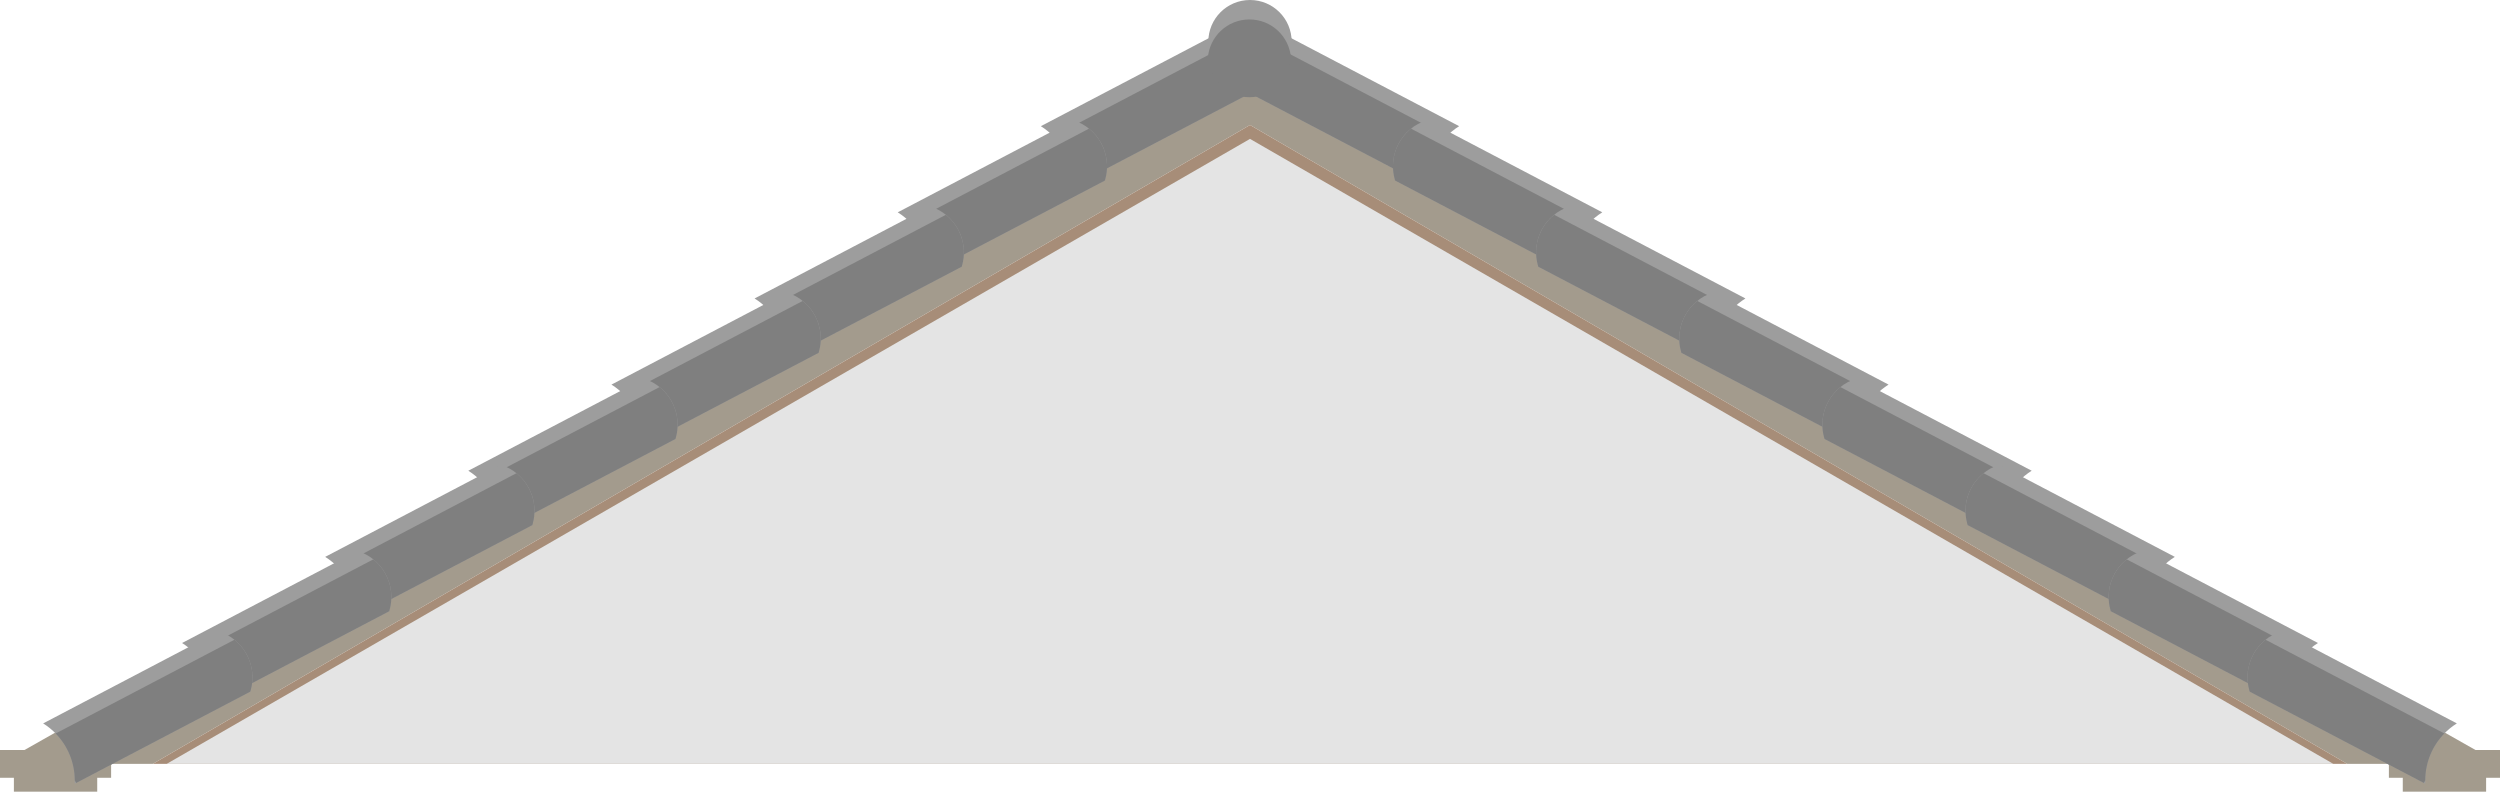
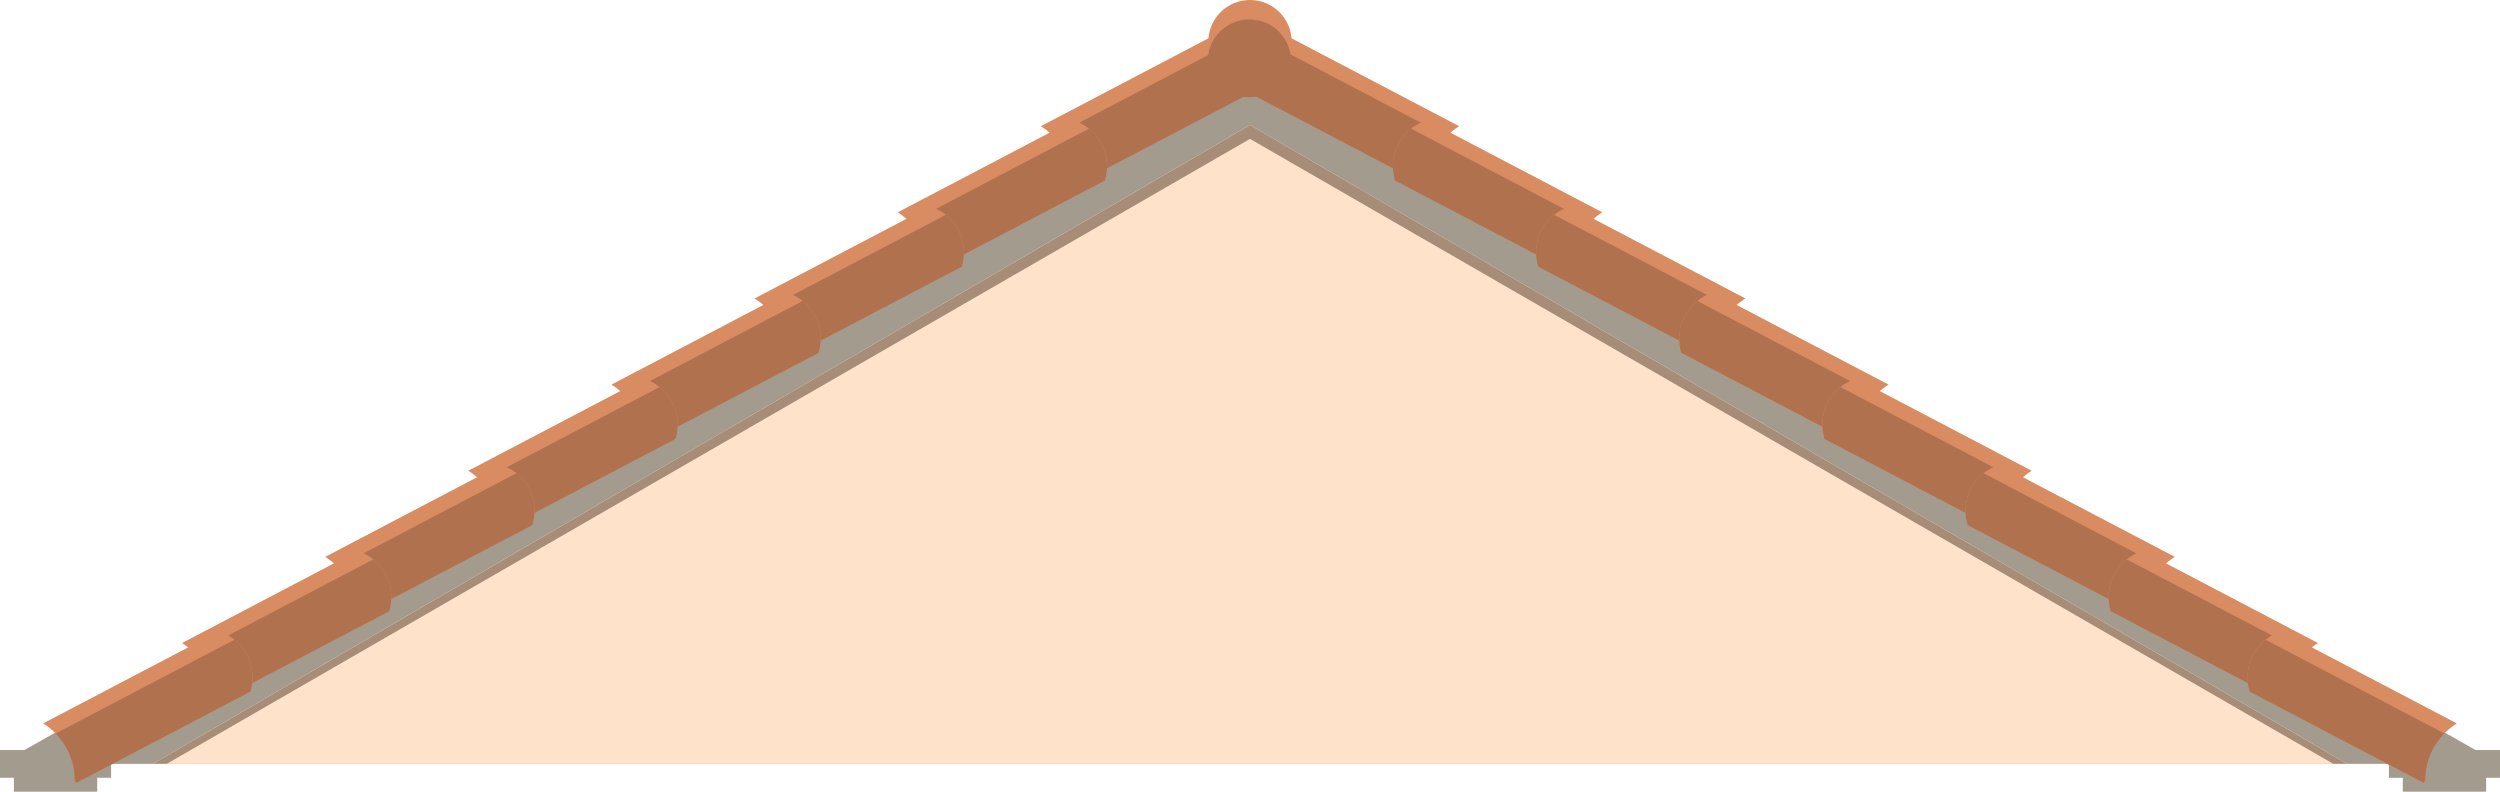
<svg xmlns="http://www.w3.org/2000/svg" width="180" height="57" viewBox="0 0 180 57" fill="none">
  <path fill-rule="evenodd" clip-rule="evenodd" d="M180 55L90 4L0 55H11L90 9L169 55H180Z" fill="#A39B8D" />
  <path d="M8 54H0V56H1V57H7V56H8V54Z" fill="#A39B8D" />
  <path d="M180 54H172V56H173V57H179V56H180V54Z" fill="#A39B8D" />
  <path d="M90 9L169 55H11L90 9Z" fill="#A78D78" />
-   <path d="M90 10L168 55H12L90 10Z" fill="#E4E4E4" />
-   <path d="M74.941 9.085L87.583 2.458V2.458C89.362 3.017 90.381 4.883 89.89 6.683L89.858 6.797L77.217 13.425L77.216 13.181C77.214 11.515 76.355 9.968 74.941 9.085V9.085Z" fill="#9D9D9D" />
-   <path fill-rule="evenodd" clip-rule="evenodd" d="M77.316 13.373L77.217 13.184L77.217 13.181C77.215 11.906 76.711 10.701 75.841 9.81L88.714 3.061C89.762 3.902 90.264 5.311 89.89 6.682L89.858 6.797L77.316 13.373Z" fill="#7F7F7F" />
-   <path d="M64.636 15.287L77.277 8.659V8.659C79.056 9.219 80.075 11.085 79.584 12.884L79.553 12.999L66.911 19.627L66.911 19.383C66.909 17.717 66.049 16.169 64.636 15.287V15.287Z" fill="#9D9D9D" />
-   <path fill-rule="evenodd" clip-rule="evenodd" d="M67.01 19.575L66.911 19.385L66.911 19.383C66.909 18.108 66.406 16.903 65.536 16.012L78.408 9.262C79.456 10.104 79.958 11.513 79.584 12.884L79.553 12.999L67.01 19.575Z" fill="#7F7F7F" />
-   <path d="M54.33 21.489L66.972 14.861V14.861C68.751 15.421 69.77 17.287 69.278 19.086L69.247 19.201L56.605 25.829L56.605 25.585C56.603 23.919 55.743 22.371 54.33 21.489V21.489Z" fill="#9D9D9D" />
-   <path fill-rule="evenodd" clip-rule="evenodd" d="M56.705 25.777L56.605 25.587L56.605 25.585C56.604 24.31 56.1 23.105 55.23 22.213L68.103 15.464C69.15 16.305 69.653 17.715 69.278 19.086L69.247 19.201L56.705 25.777Z" fill="#7F7F7F" />
-   <path d="M44.024 27.691L56.665 21.063V21.063C58.445 21.623 59.463 23.489 58.972 25.288L58.941 25.403L46.299 32.031L46.299 31.787C46.297 30.121 45.437 28.573 44.024 27.691V27.691Z" fill="#9D9D9D" />
-   <path fill-rule="evenodd" clip-rule="evenodd" d="M46.399 31.979L46.299 31.789L46.299 31.787C46.297 30.512 45.794 29.306 44.924 28.415L57.797 21.666C58.844 22.507 59.347 23.917 58.972 25.288L58.941 25.403L46.399 31.979Z" fill="#7F7F7F" />
-   <path d="M33.718 33.893L46.36 27.265V27.265C48.139 27.825 49.158 29.691 48.666 31.49L48.635 31.605L35.994 38.233L35.993 37.989C35.991 36.323 35.132 34.775 33.718 33.893V33.893Z" fill="#9D9D9D" />
-   <path fill-rule="evenodd" clip-rule="evenodd" d="M36.093 38.181L35.993 37.991L35.993 37.989C35.992 36.714 35.488 35.508 34.618 34.617L47.491 27.868C48.538 28.709 49.041 30.119 48.667 31.49L48.635 31.605L36.093 38.181Z" fill="#7F7F7F" />
-   <path d="M23.413 40.095L36.054 33.467V33.467C37.833 34.027 38.852 35.893 38.361 37.692L38.33 37.807L25.688 44.435L25.688 44.191C25.686 42.525 24.826 40.977 23.413 40.095V40.095Z" fill="#9D9D9D" />
-   <path fill-rule="evenodd" clip-rule="evenodd" d="M25.787 44.383L25.688 44.193L25.688 44.191C25.686 42.916 25.182 41.711 24.313 40.819L37.185 34.07C38.233 34.911 38.735 36.321 38.361 37.692L38.33 37.807L25.787 44.383Z" fill="#7F7F7F" />
-   <path d="M13.107 46.297L25.748 39.669V39.669C27.528 40.229 28.546 42.095 28.055 43.894L28.024 44.009L15.382 50.637L15.382 50.393C15.38 48.727 14.52 47.179 13.107 46.297V46.297Z" fill="#9D9D9D" />
-   <path fill-rule="evenodd" clip-rule="evenodd" d="M15.482 50.585L15.382 50.395L15.382 50.393C15.38 49.118 14.877 47.912 14.007 47.021L26.88 40.272C27.927 41.113 28.43 42.523 28.055 43.894L28.024 44.009L15.482 50.585Z" fill="#7F7F7F" />
-   <path d="M3.107 52.085L15.748 45.458V45.458C17.528 46.017 18.546 47.883 18.055 49.682L18.024 49.797L5.382 56.425L5.382 56.181C5.38 54.515 4.52 52.968 3.107 52.085V52.085Z" fill="#9D9D9D" />
-   <path fill-rule="evenodd" clip-rule="evenodd" d="M5.482 56.373L5.382 56.183L5.382 56.181C5.38 54.906 4.877 53.701 4.007 52.81L16.88 46.06C17.927 46.901 18.43 48.311 18.055 49.682L18.024 49.797L5.482 56.373Z" fill="#7F7F7F" />
-   <path d="M105.059 9.085L92.417 2.458V2.458C90.638 3.017 89.619 4.883 90.11 6.683L90.142 6.797L102.783 13.425L102.784 13.181C102.786 11.515 103.645 9.968 105.059 9.085V9.085Z" fill="#9D9D9D" />
-   <path fill-rule="evenodd" clip-rule="evenodd" d="M102.684 13.373L102.783 13.184L102.783 13.181C102.785 11.906 103.289 10.701 104.159 9.81L91.286 3.061C90.238 3.902 89.736 5.311 90.11 6.682L90.142 6.797L102.684 13.373Z" fill="#7F7F7F" />
-   <path d="M115.364 15.287L102.723 8.659V8.659C100.943 9.219 99.925 11.085 100.416 12.884L100.447 12.999L113.089 19.627L113.089 19.383C113.091 17.717 113.951 16.169 115.364 15.287V15.287Z" fill="#9D9D9D" />
-   <path fill-rule="evenodd" clip-rule="evenodd" d="M112.99 19.575L113.089 19.385L113.089 19.383C113.091 18.108 113.595 16.903 114.464 16.012L101.592 9.262C100.544 10.104 100.042 11.513 100.416 12.884L100.447 12.999L112.99 19.575Z" fill="#7F7F7F" />
-   <path d="M125.67 21.489L113.028 14.861V14.861C111.249 15.421 110.23 17.287 110.722 19.086L110.753 19.201L123.395 25.829L123.395 25.585C123.397 23.919 124.257 22.371 125.67 21.489V21.489Z" fill="#9D9D9D" />
-   <path fill-rule="evenodd" clip-rule="evenodd" d="M123.295 25.777L123.395 25.587L123.395 25.585C123.396 24.31 123.9 23.105 124.77 22.213L111.897 15.464C110.85 16.305 110.347 17.715 110.722 19.086L110.753 19.201L123.295 25.777Z" fill="#7F7F7F" />
-   <path d="M135.976 27.691L123.335 21.063V21.063C121.555 21.623 120.537 23.489 121.028 25.288L121.059 25.403L133.701 32.031L133.701 31.787C133.703 30.121 134.563 28.573 135.976 27.691V27.691Z" fill="#9D9D9D" />
-   <path fill-rule="evenodd" clip-rule="evenodd" d="M133.601 31.979L133.701 31.789L133.701 31.787C133.703 30.512 134.206 29.306 135.076 28.415L122.203 21.666C121.156 22.507 120.653 23.917 121.028 25.288L121.059 25.403L133.601 31.979Z" fill="#7F7F7F" />
-   <path d="M146.282 33.893L133.64 27.265V27.265C131.861 27.825 130.842 29.691 131.333 31.49L131.365 31.605L144.006 38.233L144.007 37.989C144.009 36.323 144.868 34.775 146.282 33.893V33.893Z" fill="#9D9D9D" />
-   <path fill-rule="evenodd" clip-rule="evenodd" d="M143.907 38.181L144.007 37.991L144.007 37.989C144.008 36.714 144.512 35.508 145.382 34.617L132.509 27.868C131.461 28.709 130.959 30.119 131.333 31.49L131.365 31.605L143.907 38.181Z" fill="#7F7F7F" />
-   <path d="M156.587 40.095L143.946 33.467V33.467C142.167 34.027 141.148 35.893 141.639 37.692L141.671 37.807L154.312 44.435L154.312 44.191C154.315 42.525 155.174 40.977 156.587 40.095V40.095Z" fill="#9D9D9D" />
-   <path fill-rule="evenodd" clip-rule="evenodd" d="M154.213 44.383L154.312 44.193L154.312 44.191C154.314 42.916 154.818 41.711 155.687 40.819L142.815 34.07C141.767 34.911 141.265 36.321 141.639 37.692L141.67 37.807L154.213 44.383Z" fill="#7F7F7F" />
-   <path d="M166.893 46.297L154.252 39.669V39.669C152.472 40.229 151.454 42.095 151.945 43.894L151.976 44.009L164.618 50.637L164.618 50.393C164.62 48.727 165.48 47.179 166.893 46.297V46.297Z" fill="#9D9D9D" />
-   <path fill-rule="evenodd" clip-rule="evenodd" d="M164.518 50.585L164.618 50.395L164.618 50.393C164.62 49.118 165.123 47.912 165.993 47.021L153.12 40.272C152.073 41.113 151.57 42.523 151.945 43.894L151.976 44.009L164.518 50.585Z" fill="#7F7F7F" />
-   <path d="M176.893 52.085L164.252 45.458V45.458C162.472 46.017 161.454 47.883 161.945 49.682L161.976 49.797L174.618 56.425L174.618 56.181C174.62 54.515 175.48 52.968 176.893 52.085V52.085Z" fill="#9D9D9D" />
-   <path fill-rule="evenodd" clip-rule="evenodd" d="M174.518 56.373L174.618 56.183L174.618 56.181C174.62 54.906 175.123 53.701 175.993 52.81L163.12 46.06C162.073 46.901 161.57 48.311 161.945 49.682L161.976 49.797L174.518 56.373Z" fill="#7F7F7F" />
-   <circle cx="90" cy="3" r="3" fill="#9D9D9D" />
-   <path fill-rule="evenodd" clip-rule="evenodd" d="M86.965 4.199C87.068 2.636 88.369 1.4 89.958 1.4C91.548 1.4 92.849 2.637 92.952 4.201C92.849 5.764 91.548 7 89.958 7C88.368 7 87.067 5.763 86.965 4.199Z" fill="#7F7F7F" />
+   <path d="M90 10L168 55H12L90 10Z" fill="#FFE2CA" />
+   <path d="M74.941 9.085L87.583 2.458C89.362 3.017 90.381 4.883 89.889 6.683L89.858 6.797L77.217 13.425L77.216 13.181C77.214 11.515 76.355 9.968 74.941 9.085Z" fill="#D98C62" />
+   <path fill-rule="evenodd" clip-rule="evenodd" d="M77.316 13.373L77.216 13.183L77.216 13.181C77.215 11.906 76.711 10.701 75.841 9.81L88.714 3.061C89.761 3.902 90.264 5.311 89.89 6.682L89.858 6.797L77.316 13.373Z" fill="#B0714E" />
+   <path d="M64.635 15.287L77.277 8.659C79.056 9.219 80.075 11.085 79.584 12.884L79.552 12.999L66.911 19.627L66.911 19.383C66.908 17.717 66.049 16.17 64.635 15.287Z" fill="#D98C62" />
+   <path fill-rule="evenodd" clip-rule="evenodd" d="M67.01 19.575L66.911 19.385L66.911 19.383C66.909 18.108 66.405 16.903 65.535 16.012L78.408 9.262C79.456 10.103 79.958 11.513 79.584 12.884L79.552 12.999L67.01 19.575Z" fill="#B0714E" />
+   <path d="M54.33 21.489L66.971 14.861C68.751 15.421 69.769 17.287 69.278 19.086L69.247 19.201L56.605 25.829L56.605 25.585C56.603 23.919 55.743 22.372 54.33 21.489Z" fill="#D98C62" />
+   <path fill-rule="evenodd" clip-rule="evenodd" d="M56.705 25.777L56.605 25.587L56.605 25.585C56.603 24.31 56.1 23.105 55.23 22.213L68.103 15.464C69.15 16.305 69.653 17.715 69.278 19.086L69.247 19.201L56.705 25.777Z" fill="#B0714E" />
+   <path d="M44.024 27.691L56.666 21.063C58.445 21.623 59.464 23.489 58.972 25.288L58.941 25.403L46.3 32.031L46.299 31.787C46.297 30.121 45.437 28.573 44.024 27.691Z" fill="#D98C62" />
+   <path fill-rule="evenodd" clip-rule="evenodd" d="M46.399 31.979L46.299 31.789L46.299 31.787C46.298 30.512 45.794 29.306 44.924 28.415L57.797 21.666C58.844 22.507 59.347 23.917 58.972 25.288L58.941 25.403L46.399 31.979Z" fill="#B0714E" />
+   <path d="M33.718 33.893L46.36 27.265C48.139 27.825 49.158 29.691 48.667 31.49L48.635 31.605L35.994 38.233L35.993 37.989C35.991 36.323 35.132 34.775 33.718 33.893Z" fill="#D98C62" />
+   <path fill-rule="evenodd" clip-rule="evenodd" d="M36.093 38.181L35.994 37.991L35.994 37.989C35.992 36.714 35.488 35.508 34.618 34.617L47.491 27.868C48.539 28.709 49.041 30.119 48.667 31.49L48.635 31.605L36.093 38.181Z" fill="#B0714E" />
+   <path d="M23.413 40.095L36.054 33.467C37.833 34.027 38.852 35.893 38.361 37.692L38.33 37.807L25.688 44.435L25.688 44.191C25.686 42.525 24.826 40.977 23.413 40.095Z" fill="#D98C62" />
+   <path fill-rule="evenodd" clip-rule="evenodd" d="M25.787 44.383L25.688 44.193L25.688 44.191C25.686 42.916 25.182 41.711 24.313 40.819L37.185 34.07C38.233 34.911 38.735 36.321 38.361 37.692L38.33 37.807L25.787 44.383Z" fill="#B0714E" />
+   <path d="M13.107 46.297L25.748 39.669C27.528 40.229 28.546 42.095 28.055 43.894L28.024 44.009L15.382 50.637L15.382 50.393C15.38 48.727 14.52 47.179 13.107 46.297Z" fill="#D98C62" />
+   <path fill-rule="evenodd" clip-rule="evenodd" d="M15.482 50.585L15.382 50.395L15.382 50.393C15.38 49.118 14.877 47.912 14.007 47.021L26.88 40.272C27.927 41.113 28.43 42.523 28.055 43.894L28.024 44.009L15.482 50.585Z" fill="#B0714E" />
+   <path d="M3.107 52.085L15.748 45.458C17.528 46.017 18.546 47.883 18.055 49.683L18.024 49.797L5.382 56.425L5.382 56.181C5.38 54.515 4.52 52.968 3.107 52.085Z" fill="#D98C62" />
+   <path fill-rule="evenodd" clip-rule="evenodd" d="M5.482 56.373L5.382 56.183L5.382 56.181C5.38 54.906 4.877 53.701 4.007 52.81L16.88 46.06C17.927 46.901 18.43 48.311 18.055 49.682L18.024 49.797L5.482 56.373Z" fill="#B0714E" />
+   <path d="M105.059 9.085L92.417 2.458C90.638 3.017 89.619 4.883 90.111 6.683L90.142 6.797L102.783 13.425L102.784 13.181C102.786 11.515 103.645 9.968 105.059 9.085Z" fill="#D98C62" />
+   <path fill-rule="evenodd" clip-rule="evenodd" d="M102.684 13.373L102.784 13.183L102.784 13.181C102.785 11.906 103.289 10.701 104.159 9.81L91.286 3.061C90.239 3.902 89.736 5.311 90.11 6.682L90.142 6.797L102.684 13.373Z" fill="#B0714E" />
+   <path d="M115.365 15.287L102.723 8.659C100.944 9.219 99.925 11.085 100.416 12.884L100.448 12.999L113.089 19.627L113.089 19.383C113.092 17.717 113.951 16.17 115.365 15.287Z" fill="#D98C62" />
+   <path fill-rule="evenodd" clip-rule="evenodd" d="M112.99 19.575L113.089 19.385L113.089 19.383C113.091 18.108 113.595 16.903 114.464 16.012L101.592 9.262C100.544 10.103 100.042 11.513 100.416 12.884L100.448 12.999L112.99 19.575Z" fill="#B0714E" />
+   <path d="M125.67 21.489L113.029 14.861C111.249 15.421 110.231 17.287 110.722 19.086L110.753 19.201L123.395 25.829L123.395 25.585C123.397 23.919 124.257 22.372 125.67 21.489Z" fill="#D98C62" />
+   <path fill-rule="evenodd" clip-rule="evenodd" d="M123.295 25.777L123.395 25.587L123.395 25.585C123.397 24.31 123.9 23.105 124.77 22.213L111.897 15.464C110.85 16.305 110.347 17.715 110.722 19.086L110.753 19.201L123.295 25.777Z" fill="#B0714E" />
+   <path d="M135.976 27.691L123.334 21.063C121.555 21.623 120.536 23.489 121.028 25.288L121.059 25.403L133.7 32.031L133.701 31.787C133.703 30.121 134.563 28.573 135.976 27.691Z" fill="#D98C62" />
+   <path fill-rule="evenodd" clip-rule="evenodd" d="M133.601 31.979L133.701 31.789L133.701 31.787C133.702 30.512 134.206 29.306 135.076 28.415L122.203 21.666C121.156 22.507 120.653 23.917 121.027 25.288L121.059 25.403L133.601 31.979Z" fill="#B0714E" />
+   <path d="M146.282 33.893L133.64 27.265C131.861 27.825 130.842 29.691 131.333 31.49L131.365 31.605L144.006 38.233L144.007 37.989C144.009 36.323 144.868 34.775 146.282 33.893Z" fill="#D98C62" />
+   <path fill-rule="evenodd" clip-rule="evenodd" d="M143.907 38.181L144.007 37.991L144.007 37.989C144.008 36.714 144.512 35.508 145.382 34.617L132.509 27.868C131.461 28.709 130.959 30.119 131.333 31.49L131.365 31.605L143.907 38.181Z" fill="#B0714E" />
+   <path d="M156.587 40.095L143.946 33.467C142.167 34.027 141.148 35.893 141.639 37.692L141.671 37.807L154.312 44.435L154.312 44.191C154.315 42.525 155.174 40.977 156.587 40.095Z" fill="#D98C62" />
+   <path fill-rule="evenodd" clip-rule="evenodd" d="M154.213 44.383L154.312 44.193L154.312 44.191C154.314 42.916 154.818 41.711 155.687 40.819L142.815 34.07C141.767 34.911 141.265 36.321 141.639 37.692L141.67 37.807L154.213 44.383Z" fill="#B0714E" />
+   <path d="M166.893 46.297L154.252 39.669C152.472 40.229 151.454 42.095 151.945 43.894L151.976 44.009L164.618 50.637L164.618 50.393C164.62 48.727 165.48 47.179 166.893 46.297Z" fill="#D98C62" />
+   <path fill-rule="evenodd" clip-rule="evenodd" d="M164.518 50.585L164.618 50.395L164.618 50.393C164.62 49.118 165.123 47.912 165.993 47.021L153.12 40.272C152.073 41.113 151.57 42.523 151.945 43.894L151.976 44.009L164.518 50.585Z" fill="#B0714E" />
+   <path d="M176.893 52.085L164.252 45.458C162.472 46.017 161.454 47.883 161.945 49.683L161.976 49.797L174.618 56.425L174.618 56.181C174.62 54.515 175.48 52.968 176.893 52.085Z" fill="#D98C62" />
+   <path fill-rule="evenodd" clip-rule="evenodd" d="M174.518 56.373L174.618 56.183L174.618 56.181C174.62 54.906 175.123 53.701 175.993 52.81L163.12 46.06C162.073 46.901 161.57 48.311 161.945 49.682L161.976 49.797L174.518 56.373Z" fill="#B0714E" />
+   <circle cx="90" cy="3" r="3" fill="#D98C62" />
+   <path fill-rule="evenodd" clip-rule="evenodd" d="M86.965 4.199C87.068 2.636 88.369 1.4 89.959 1.4C91.548 1.4 92.849 2.637 92.952 4.201C92.849 5.764 91.548 7 89.959 7C88.369 7 87.068 5.763 86.965 4.199Z" fill="#B0714E" />
</svg>
